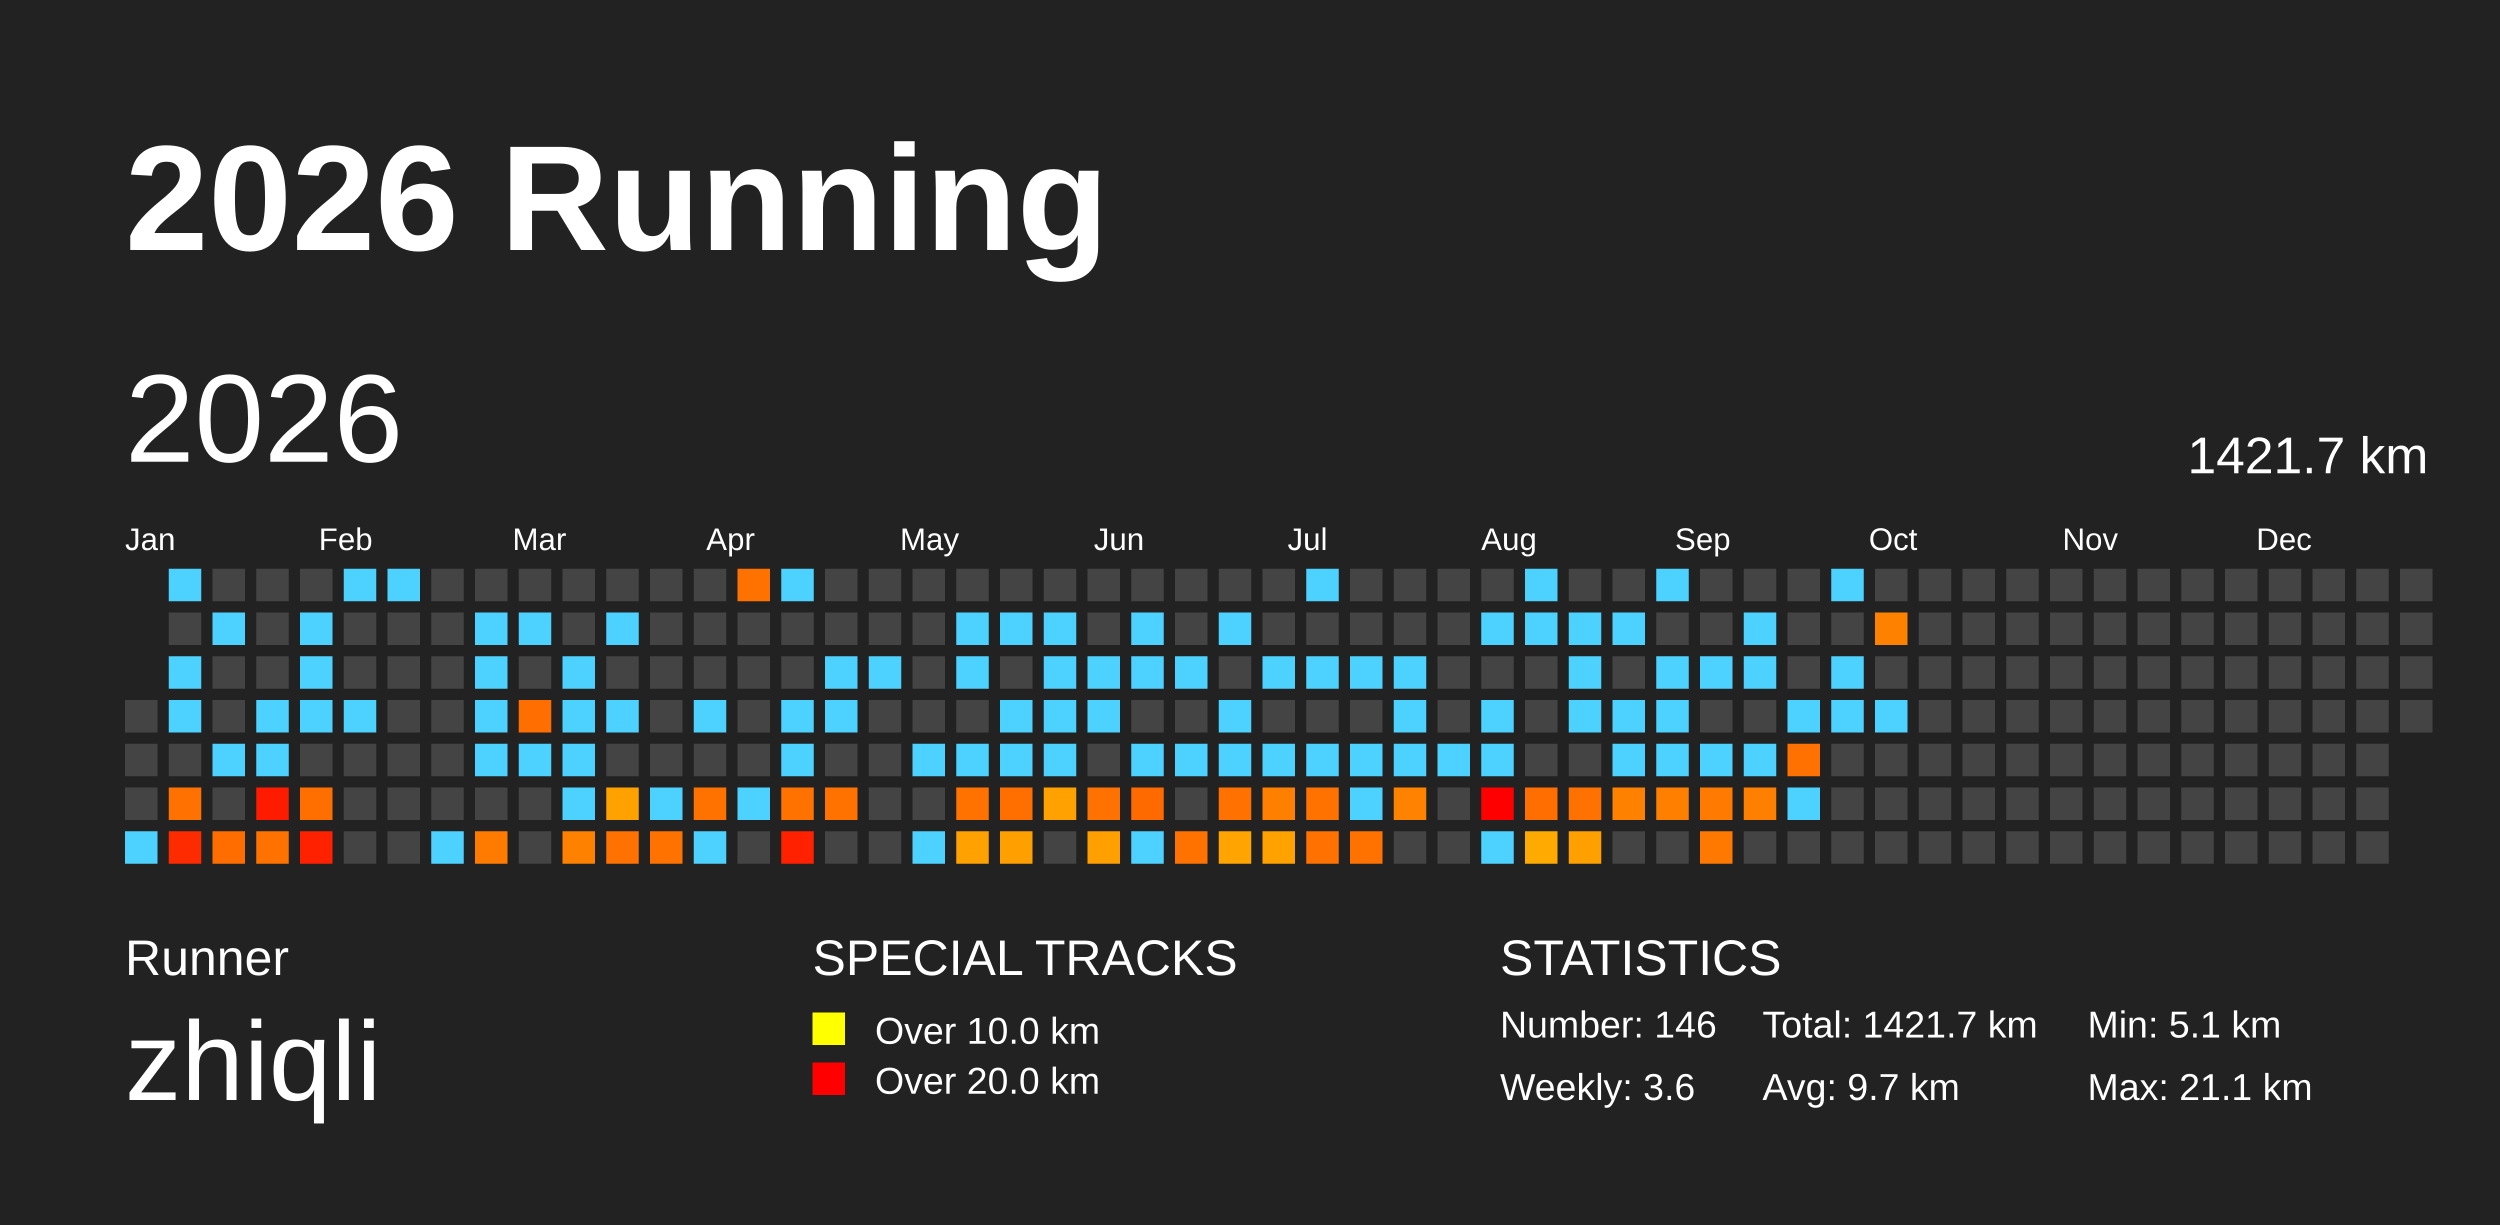
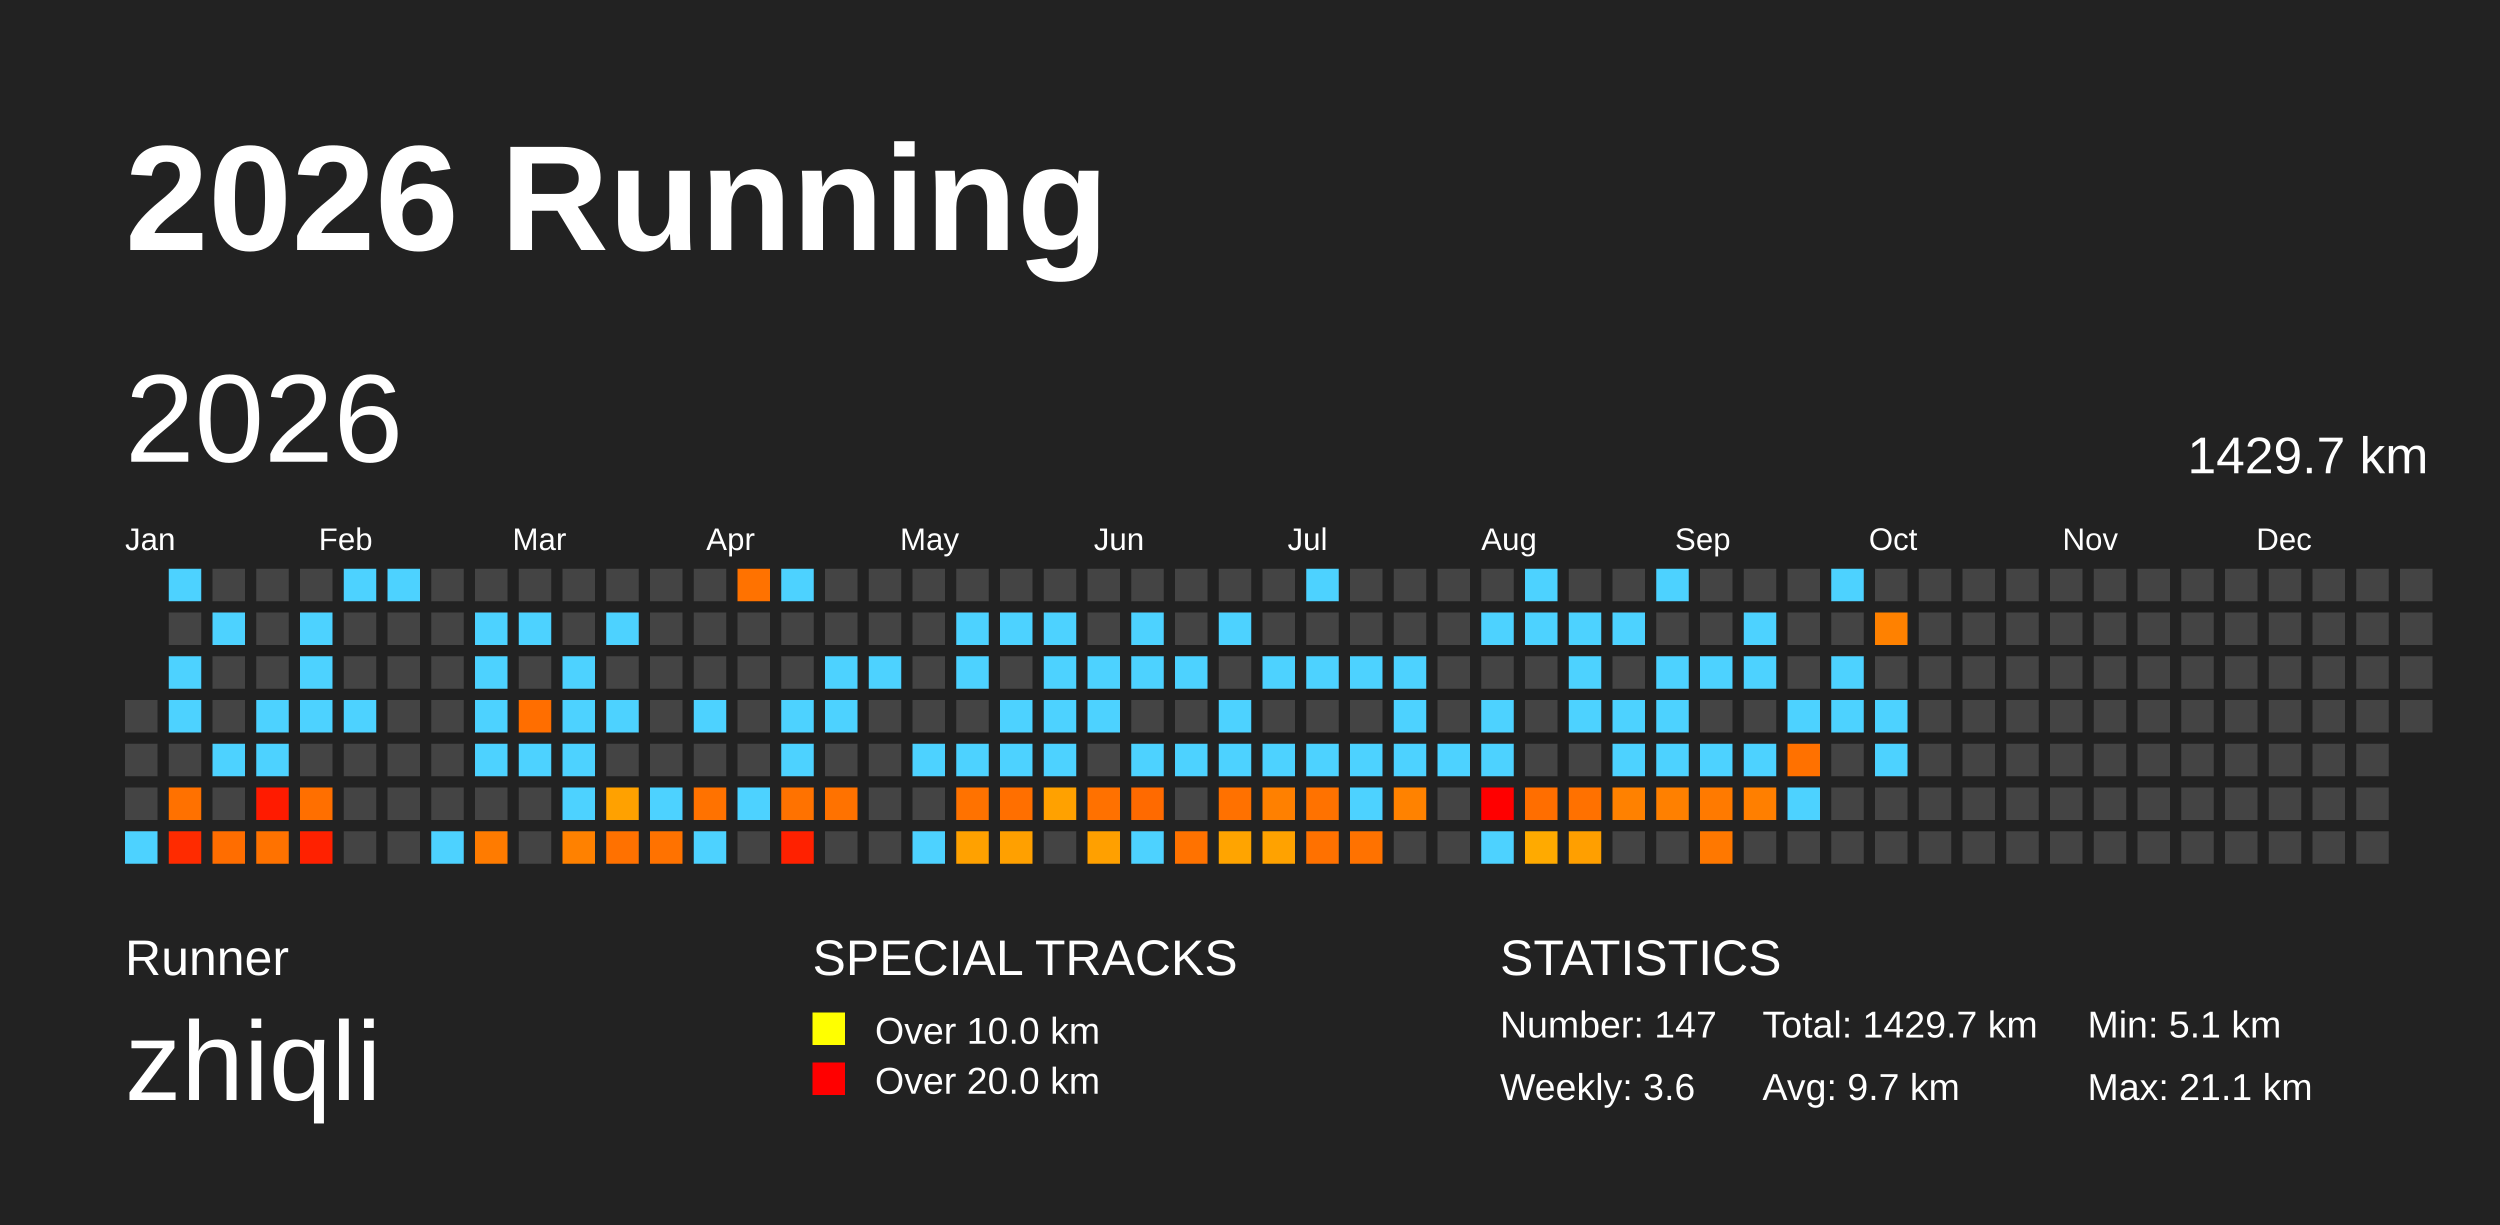
<svg xmlns="http://www.w3.org/2000/svg" baseProfile="full" height="98mm" version="1.1" viewBox="0,0,200,98" width="200mm">
  <defs />
  <rect fill="#222222" height="98" width="200" x="0" y="0" />
  <text fill="#FFFFFF" style="font-size:12px; font-family:Arial; font-weight:bold;" x="10" y="20">2026 Running</text>
  <text fill="#FFFFFF" style="font-size:4px; font-family:Arial" x="10" y="78">Runner</text>
  <text fill="#FFFFFF" style="font-size:9px; font-family:Arial" x="10" y="88">zhiqli</text>
  <text fill="#FFFFFF" style="font-size:4px; font-family:Arial" x="65" y="78">SPECIAL TRACKS</text>
  <rect fill="yellow" height="2.6" width="2.6" x="65" y="81" />
  <text fill="#FFFFFF" style="font-size:3px; font-family:Arial" x="70" y="83.5">Over 10.0 km</text>
  <rect fill="red" height="2.6" width="2.6" x="65" y="85" />
  <text fill="#FFFFFF" style="font-size:3px; font-family:Arial" x="70" y="87.5">Over 20.0 km</text>
  <text fill="#FFFFFF" style="font-size:4px; font-family:Arial" x="120" y="78">STATISTICS</text>
-   <text fill="#FFFFFF" style="font-size:3px; font-family:Arial" x="120" y="83">Number: 146</text>
+   <text fill="#FFFFFF" style="font-size:3px; font-family:Arial" x="120" y="83">Number: 147</text>
  <text fill="#FFFFFF" style="font-size:3px; font-family:Arial" x="120" y="88">Weekly: 3.6</text>
-   <text fill="#FFFFFF" style="font-size:3px; font-family:Arial" x="141" y="83">Total: 1421.7 km</text>
+   <text fill="#FFFFFF" style="font-size:3px; font-family:Arial" x="141" y="83">Total: 1429.7 km</text>
  <text fill="#FFFFFF" style="font-size:3px; font-family:Arial" x="141" y="88">Avg: 9.7 km</text>
  <text fill="#FFFFFF" style="font-size:3px; font-family:Arial" x="167" y="83">Min: 5.1 km</text>
  <text fill="#FFFFFF" style="font-size:3px; font-family:Arial" x="167" y="88">Max: 21.1 km</text>
  <text dominant-baseline="hanging" fill="#FFFFFF" style="font-size:10.0px; font-family:Arial;" x="10" y="30">2026</text>
-   <text dominant-baseline="hanging" fill="#FFFFFF" style="font-size:4.125px; font-family:Arial;" x="175" y="35">1421.7 km</text>
+   <text dominant-baseline="hanging" fill="#FFFFFF" style="font-size:4.125px; font-family:Arial;" x="175" y="35">1429.7 km</text>
  <text fill="#FFFFFF" style="font-size:2.5px; font-family:Arial" x="10.0" y="44">Jan</text>
  <text fill="#FFFFFF" style="font-size:2.5px; font-family:Arial" x="25.5" y="44">Feb</text>
  <text fill="#FFFFFF" style="font-size:2.5px; font-family:Arial" x="41.0" y="44">Mar</text>
  <text fill="#FFFFFF" style="font-size:2.5px; font-family:Arial" x="56.5" y="44">Apr</text>
  <text fill="#FFFFFF" style="font-size:2.5px; font-family:Arial" x="72.0" y="44">May</text>
  <text fill="#FFFFFF" style="font-size:2.5px; font-family:Arial" x="87.5" y="44">Jun</text>
  <text fill="#FFFFFF" style="font-size:2.5px; font-family:Arial" x="103.0" y="44">Jul</text>
  <text fill="#FFFFFF" style="font-size:2.5px; font-family:Arial" x="118.5" y="44">Aug</text>
  <text fill="#FFFFFF" style="font-size:2.5px; font-family:Arial" x="134.0" y="44">Sep</text>
  <text fill="#FFFFFF" style="font-size:2.5px; font-family:Arial" x="149.5" y="44">Oct</text>
  <text fill="#FFFFFF" style="font-size:2.5px; font-family:Arial" x="165.0" y="44">Nov</text>
  <text fill="#FFFFFF" style="font-size:2.5px; font-family:Arial" x="180.5" y="44">Dec</text>
  <rect fill="#444444" height="2.6" width="2.6" x="10.0" y="56.0" />
  <rect fill="#444444" height="2.6" width="2.6" x="10.0" y="59.5" />
  <rect fill="#444444" height="2.6" width="2.6" x="10.0" y="63.0" />
  <rect fill="#4dd2ff" height="2.6" width="2.6" x="10.0" y="66.5" />
  <rect fill="#4dd2ff" height="2.6" width="2.6" x="13.5" y="45.5" />
  <rect fill="#444444" height="2.6" width="2.6" x="13.5" y="49.0" />
  <rect fill="#4dd2ff" height="2.6" width="2.6" x="13.5" y="52.5" />
  <rect fill="#4dd2ff" height="2.6" width="2.6" x="13.5" y="56.0" />
  <rect fill="#444444" height="2.6" width="2.6" x="13.5" y="59.5" />
  <rect fill="#ff7100" height="2.6" width="2.6" x="13.5" y="63.0" />
  <rect fill="#ff2b00" height="2.6" width="2.6" x="13.5" y="66.5" />
  <rect fill="#444444" height="2.6" width="2.6" x="17.0" y="45.5" />
  <rect fill="#4dd2ff" height="2.6" width="2.6" x="17.0" y="49.0" />
  <rect fill="#444444" height="2.6" width="2.6" x="17.0" y="52.5" />
  <rect fill="#444444" height="2.6" width="2.6" x="17.0" y="56.0" />
  <rect fill="#4dd2ff" height="2.6" width="2.6" x="17.0" y="59.5" />
  <rect fill="#444444" height="2.6" width="2.6" x="17.0" y="63.0" />
  <rect fill="#ff6d00" height="2.6" width="2.6" x="17.0" y="66.5" />
  <rect fill="#444444" height="2.6" width="2.6" x="20.5" y="45.5" />
  <rect fill="#444444" height="2.6" width="2.6" x="20.5" y="49.0" />
  <rect fill="#444444" height="2.6" width="2.6" x="20.5" y="52.5" />
  <rect fill="#4dd2ff" height="2.6" width="2.6" x="20.5" y="56.0" />
  <rect fill="#4dd2ff" height="2.6" width="2.6" x="20.5" y="59.5" />
  <rect fill="#ff1b00" height="2.6" width="2.6" x="20.5" y="63.0" />
  <rect fill="#ff7200" height="2.6" width="2.6" x="20.5" y="66.5" />
  <rect fill="#444444" height="2.6" width="2.6" x="24.0" y="45.5" />
  <rect fill="#4dd2ff" height="2.6" width="2.6" x="24.0" y="49.0" />
  <rect fill="#4dd2ff" height="2.6" width="2.6" x="24.0" y="52.5" />
  <rect fill="#4dd2ff" height="2.6" width="2.6" x="24.0" y="56.0" />
  <rect fill="#444444" height="2.6" width="2.6" x="24.0" y="59.5" />
  <rect fill="#ff6f00" height="2.6" width="2.6" x="24.0" y="63.0" />
  <rect fill="#ff2100" height="2.6" width="2.6" x="24.0" y="66.5" />
  <rect fill="#4dd2ff" height="2.6" width="2.6" x="27.5" y="45.5" />
  <rect fill="#444444" height="2.6" width="2.6" x="27.5" y="49.0" />
  <rect fill="#444444" height="2.6" width="2.6" x="27.5" y="52.5" />
  <rect fill="#4dd2ff" height="2.6" width="2.6" x="27.5" y="56.0" />
  <rect fill="#444444" height="2.6" width="2.6" x="27.5" y="59.5" />
  <rect fill="#444444" height="2.6" width="2.6" x="27.5" y="63.0" />
  <rect fill="#444444" height="2.6" width="2.6" x="27.5" y="66.5" />
  <rect fill="#4dd2ff" height="2.6" width="2.6" x="31.0" y="45.5" />
  <rect fill="#444444" height="2.6" width="2.6" x="31.0" y="49.0" />
  <rect fill="#444444" height="2.6" width="2.6" x="31.0" y="52.5" />
  <rect fill="#444444" height="2.6" width="2.6" x="31.0" y="56.0" />
  <rect fill="#444444" height="2.6" width="2.6" x="31.0" y="59.5" />
  <rect fill="#444444" height="2.6" width="2.6" x="31.0" y="63.0" />
  <rect fill="#444444" height="2.6" width="2.6" x="31.0" y="66.5" />
  <rect fill="#444444" height="2.6" width="2.6" x="34.5" y="45.5" />
  <rect fill="#444444" height="2.6" width="2.6" x="34.5" y="49.0" />
  <rect fill="#444444" height="2.6" width="2.6" x="34.5" y="52.5" />
  <rect fill="#444444" height="2.6" width="2.6" x="34.5" y="56.0" />
  <rect fill="#444444" height="2.6" width="2.6" x="34.5" y="59.5" />
  <rect fill="#444444" height="2.6" width="2.6" x="34.5" y="63.0" />
  <rect fill="#4dd2ff" height="2.6" width="2.6" x="34.5" y="66.5" />
  <rect fill="#444444" height="2.6" width="2.6" x="38.0" y="45.5" />
  <rect fill="#4dd2ff" height="2.6" width="2.6" x="38.0" y="49.0" />
  <rect fill="#4dd2ff" height="2.6" width="2.6" x="38.0" y="52.5" />
  <rect fill="#4dd2ff" height="2.6" width="2.6" x="38.0" y="56.0" />
  <rect fill="#4dd2ff" height="2.6" width="2.6" x="38.0" y="59.5" />
  <rect fill="#444444" height="2.6" width="2.6" x="38.0" y="63.0" />
  <rect fill="#ff7b00" height="2.6" width="2.6" x="38.0" y="66.5" />
  <rect fill="#444444" height="2.6" width="2.6" x="41.5" y="45.5" />
  <rect fill="#4dd2ff" height="2.6" width="2.6" x="41.5" y="49.0" />
  <rect fill="#444444" height="2.6" width="2.6" x="41.5" y="52.5" />
  <rect fill="#ff6e00" height="2.6" width="2.6" x="41.5" y="56.0" />
  <rect fill="#4dd2ff" height="2.6" width="2.6" x="41.5" y="59.5" />
  <rect fill="#444444" height="2.6" width="2.6" x="41.5" y="63.0" />
  <rect fill="#444444" height="2.6" width="2.6" x="41.5" y="66.5" />
  <rect fill="#444444" height="2.6" width="2.6" x="45.0" y="45.5" />
  <rect fill="#444444" height="2.6" width="2.6" x="45.0" y="49.0" />
  <rect fill="#4dd2ff" height="2.6" width="2.6" x="45.0" y="52.5" />
  <rect fill="#4dd2ff" height="2.6" width="2.6" x="45.0" y="56.0" />
  <rect fill="#4dd2ff" height="2.6" width="2.6" x="45.0" y="59.5" />
  <rect fill="#4dd2ff" height="2.6" width="2.6" x="45.0" y="63.0" />
  <rect fill="#ff8100" height="2.6" width="2.6" x="45.0" y="66.5" />
  <rect fill="#444444" height="2.6" width="2.6" x="48.5" y="45.5" />
  <rect fill="#4dd2ff" height="2.6" width="2.6" x="48.5" y="49.0" />
  <rect fill="#444444" height="2.6" width="2.6" x="48.5" y="52.5" />
  <rect fill="#4dd2ff" height="2.6" width="2.6" x="48.5" y="56.0" />
  <rect fill="#444444" height="2.6" width="2.6" x="48.5" y="59.5" />
  <rect fill="#ffa100" height="2.6" width="2.6" x="48.5" y="63.0" />
  <rect fill="#ff7100" height="2.6" width="2.6" x="48.5" y="66.5" />
  <rect fill="#444444" height="2.6" width="2.6" x="52.0" y="45.5" />
  <rect fill="#444444" height="2.6" width="2.6" x="52.0" y="49.0" />
  <rect fill="#444444" height="2.6" width="2.6" x="52.0" y="52.5" />
  <rect fill="#444444" height="2.6" width="2.6" x="52.0" y="56.0" />
  <rect fill="#444444" height="2.6" width="2.6" x="52.0" y="59.5" />
  <rect fill="#4dd2ff" height="2.6" width="2.6" x="52.0" y="63.0" />
  <rect fill="#ff7200" height="2.6" width="2.6" x="52.0" y="66.5" />
  <rect fill="#444444" height="2.6" width="2.6" x="55.5" y="45.5" />
  <rect fill="#444444" height="2.6" width="2.6" x="55.5" y="49.0" />
  <rect fill="#444444" height="2.6" width="2.6" x="55.5" y="52.5" />
  <rect fill="#4dd2ff" height="2.6" width="2.6" x="55.5" y="56.0" />
  <rect fill="#444444" height="2.6" width="2.6" x="55.5" y="59.5" />
  <rect fill="#ff7200" height="2.6" width="2.6" x="55.5" y="63.0" />
  <rect fill="#4dd2ff" height="2.6" width="2.6" x="55.5" y="66.5" />
  <rect fill="#ff7200" height="2.6" width="2.6" x="59.0" y="45.5" />
  <rect fill="#444444" height="2.6" width="2.6" x="59.0" y="49.0" />
  <rect fill="#444444" height="2.6" width="2.6" x="59.0" y="52.5" />
  <rect fill="#444444" height="2.6" width="2.6" x="59.0" y="56.0" />
  <rect fill="#444444" height="2.6" width="2.6" x="59.0" y="59.5" />
  <rect fill="#4dd2ff" height="2.6" width="2.6" x="59.0" y="63.0" />
  <rect fill="#444444" height="2.6" width="2.6" x="59.0" y="66.5" />
  <rect fill="#4dd2ff" height="2.6" width="2.6" x="62.5" y="45.5" />
  <rect fill="#444444" height="2.6" width="2.6" x="62.5" y="49.0" />
  <rect fill="#444444" height="2.6" width="2.6" x="62.5" y="52.5" />
  <rect fill="#4dd2ff" height="2.6" width="2.6" x="62.5" y="56.0" />
  <rect fill="#4dd2ff" height="2.6" width="2.6" x="62.5" y="59.5" />
  <rect fill="#ff7200" height="2.6" width="2.6" x="62.5" y="63.0" />
  <rect fill="#ff2100" height="2.6" width="2.6" x="62.5" y="66.5" />
  <rect fill="#444444" height="2.6" width="2.6" x="66.0" y="45.5" />
  <rect fill="#444444" height="2.6" width="2.6" x="66.0" y="49.0" />
  <rect fill="#4dd2ff" height="2.6" width="2.6" x="66.0" y="52.5" />
  <rect fill="#4dd2ff" height="2.6" width="2.6" x="66.0" y="56.0" />
  <rect fill="#444444" height="2.6" width="2.6" x="66.0" y="59.5" />
  <rect fill="#ff7200" height="2.6" width="2.6" x="66.0" y="63.0" />
  <rect fill="#444444" height="2.6" width="2.6" x="66.0" y="66.5" />
  <rect fill="#444444" height="2.6" width="2.6" x="69.5" y="45.5" />
  <rect fill="#444444" height="2.6" width="2.6" x="69.5" y="49.0" />
  <rect fill="#4dd2ff" height="2.6" width="2.6" x="69.5" y="52.5" />
  <rect fill="#444444" height="2.6" width="2.6" x="69.5" y="56.0" />
  <rect fill="#444444" height="2.6" width="2.6" x="69.5" y="59.5" />
  <rect fill="#444444" height="2.6" width="2.6" x="69.5" y="63.0" />
  <rect fill="#444444" height="2.6" width="2.6" x="69.5" y="66.5" />
  <rect fill="#444444" height="2.6" width="2.6" x="73.0" y="45.5" />
  <rect fill="#444444" height="2.6" width="2.6" x="73.0" y="49.0" />
  <rect fill="#444444" height="2.6" width="2.6" x="73.0" y="52.5" />
  <rect fill="#444444" height="2.6" width="2.6" x="73.0" y="56.0" />
  <rect fill="#4dd2ff" height="2.6" width="2.6" x="73.0" y="59.5" />
  <rect fill="#444444" height="2.6" width="2.6" x="73.0" y="63.0" />
  <rect fill="#4dd2ff" height="2.6" width="2.6" x="73.0" y="66.5" />
  <rect fill="#444444" height="2.6" width="2.6" x="76.5" y="45.5" />
  <rect fill="#4dd2ff" height="2.6" width="2.6" x="76.5" y="49.0" />
  <rect fill="#4dd2ff" height="2.6" width="2.6" x="76.5" y="52.5" />
  <rect fill="#444444" height="2.6" width="2.6" x="76.5" y="56.0" />
  <rect fill="#4dd2ff" height="2.6" width="2.6" x="76.5" y="59.5" />
  <rect fill="#ff7200" height="2.6" width="2.6" x="76.5" y="63.0" />
  <rect fill="#ffa100" height="2.6" width="2.6" x="76.5" y="66.5" />
  <rect fill="#444444" height="2.6" width="2.6" x="80.0" y="45.5" />
  <rect fill="#4dd2ff" height="2.6" width="2.6" x="80.0" y="49.0" />
  <rect fill="#444444" height="2.6" width="2.6" x="80.0" y="52.5" />
  <rect fill="#4dd2ff" height="2.6" width="2.6" x="80.0" y="56.0" />
  <rect fill="#4dd2ff" height="2.6" width="2.6" x="80.0" y="59.5" />
  <rect fill="#ff6f00" height="2.6" width="2.6" x="80.0" y="63.0" />
  <rect fill="#ffa000" height="2.6" width="2.6" x="80.0" y="66.5" />
  <rect fill="#444444" height="2.6" width="2.6" x="83.5" y="45.5" />
  <rect fill="#4dd2ff" height="2.6" width="2.6" x="83.5" y="49.0" />
  <rect fill="#4dd2ff" height="2.6" width="2.6" x="83.5" y="52.5" />
  <rect fill="#4dd2ff" height="2.6" width="2.6" x="83.5" y="56.0" />
  <rect fill="#4dd2ff" height="2.6" width="2.6" x="83.5" y="59.5" />
  <rect fill="#ffa100" height="2.6" width="2.6" x="83.5" y="63.0" />
  <rect fill="#444444" height="2.6" width="2.6" x="83.5" y="66.5" />
  <rect fill="#444444" height="2.6" width="2.6" x="87.0" y="45.5" />
  <rect fill="#444444" height="2.6" width="2.6" x="87.0" y="49.0" />
  <rect fill="#4dd2ff" height="2.6" width="2.6" x="87.0" y="52.5" />
  <rect fill="#4dd2ff" height="2.6" width="2.6" x="87.0" y="56.0" />
  <rect fill="#444444" height="2.6" width="2.6" x="87.0" y="59.5" />
  <rect fill="#ff7100" height="2.6" width="2.6" x="87.0" y="63.0" />
  <rect fill="#ffa000" height="2.6" width="2.6" x="87.0" y="66.5" />
  <rect fill="#444444" height="2.6" width="2.6" x="90.5" y="45.5" />
  <rect fill="#4dd2ff" height="2.6" width="2.6" x="90.5" y="49.0" />
  <rect fill="#4dd2ff" height="2.6" width="2.6" x="90.5" y="52.5" />
  <rect fill="#444444" height="2.6" width="2.6" x="90.5" y="56.0" />
  <rect fill="#4dd2ff" height="2.6" width="2.6" x="90.5" y="59.5" />
  <rect fill="#ff6a00" height="2.6" width="2.6" x="90.5" y="63.0" />
  <rect fill="#4dd2ff" height="2.6" width="2.6" x="90.5" y="66.5" />
  <rect fill="#444444" height="2.6" width="2.6" x="94.0" y="45.5" />
  <rect fill="#444444" height="2.6" width="2.6" x="94.0" y="49.0" />
  <rect fill="#4dd2ff" height="2.6" width="2.6" x="94.0" y="52.5" />
  <rect fill="#444444" height="2.6" width="2.6" x="94.0" y="56.0" />
  <rect fill="#4dd2ff" height="2.6" width="2.6" x="94.0" y="59.5" />
  <rect fill="#444444" height="2.6" width="2.6" x="94.0" y="63.0" />
  <rect fill="#ff7200" height="2.6" width="2.6" x="94.0" y="66.5" />
  <rect fill="#444444" height="2.6" width="2.6" x="97.5" y="45.5" />
  <rect fill="#4dd2ff" height="2.6" width="2.6" x="97.5" y="49.0" />
  <rect fill="#444444" height="2.6" width="2.6" x="97.5" y="52.5" />
  <rect fill="#4dd2ff" height="2.6" width="2.6" x="97.5" y="56.0" />
  <rect fill="#4dd2ff" height="2.6" width="2.6" x="97.5" y="59.5" />
  <rect fill="#ff7100" height="2.6" width="2.6" x="97.5" y="63.0" />
  <rect fill="#ffa400" height="2.6" width="2.6" x="97.5" y="66.5" />
  <rect fill="#444444" height="2.6" width="2.6" x="101.0" y="45.5" />
  <rect fill="#444444" height="2.6" width="2.6" x="101.0" y="49.0" />
  <rect fill="#4dd2ff" height="2.6" width="2.6" x="101.0" y="52.5" />
  <rect fill="#444444" height="2.6" width="2.6" x="101.0" y="56.0" />
  <rect fill="#4dd2ff" height="2.6" width="2.6" x="101.0" y="59.5" />
  <rect fill="#ff8000" height="2.6" width="2.6" x="101.0" y="63.0" />
  <rect fill="#ffa200" height="2.6" width="2.6" x="101.0" y="66.5" />
  <rect fill="#4dd2ff" height="2.6" width="2.6" x="104.5" y="45.5" />
  <rect fill="#444444" height="2.6" width="2.6" x="104.5" y="49.0" />
  <rect fill="#4dd2ff" height="2.6" width="2.6" x="104.5" y="52.5" />
  <rect fill="#444444" height="2.6" width="2.6" x="104.5" y="56.0" />
  <rect fill="#4dd2ff" height="2.6" width="2.6" x="104.5" y="59.5" />
  <rect fill="#ff7200" height="2.6" width="2.6" x="104.5" y="63.0" />
  <rect fill="#ff7100" height="2.6" width="2.6" x="104.5" y="66.5" />
  <rect fill="#444444" height="2.6" width="2.6" x="108.0" y="45.5" />
  <rect fill="#444444" height="2.6" width="2.6" x="108.0" y="49.0" />
  <rect fill="#4dd2ff" height="2.6" width="2.6" x="108.0" y="52.5" />
  <rect fill="#444444" height="2.6" width="2.6" x="108.0" y="56.0" />
  <rect fill="#4dd2ff" height="2.6" width="2.6" x="108.0" y="59.5" />
  <rect fill="#4dd2ff" height="2.6" width="2.6" x="108.0" y="63.0" />
  <rect fill="#ff7200" height="2.6" width="2.6" x="108.0" y="66.5" />
  <rect fill="#444444" height="2.6" width="2.6" x="111.5" y="45.5" />
  <rect fill="#444444" height="2.6" width="2.6" x="111.5" y="49.0" />
  <rect fill="#4dd2ff" height="2.6" width="2.6" x="111.5" y="52.5" />
  <rect fill="#4dd2ff" height="2.6" width="2.6" x="111.5" y="56.0" />
  <rect fill="#4dd2ff" height="2.6" width="2.6" x="111.5" y="59.5" />
  <rect fill="#ff8200" height="2.6" width="2.6" x="111.5" y="63.0" />
  <rect fill="#444444" height="2.6" width="2.6" x="111.5" y="66.5" />
  <rect fill="#444444" height="2.6" width="2.6" x="115.0" y="45.5" />
  <rect fill="#444444" height="2.6" width="2.6" x="115.0" y="49.0" />
  <rect fill="#444444" height="2.6" width="2.6" x="115.0" y="52.5" />
  <rect fill="#444444" height="2.6" width="2.6" x="115.0" y="56.0" />
  <rect fill="#4dd2ff" height="2.6" width="2.6" x="115.0" y="59.5" />
  <rect fill="#444444" height="2.6" width="2.6" x="115.0" y="63.0" />
  <rect fill="#444444" height="2.6" width="2.6" x="115.0" y="66.5" />
  <rect fill="#444444" height="2.6" width="2.6" x="118.5" y="45.5" />
  <rect fill="#4dd2ff" height="2.6" width="2.6" x="118.5" y="49.0" />
  <rect fill="#444444" height="2.6" width="2.6" x="118.5" y="52.5" />
  <rect fill="#4dd2ff" height="2.6" width="2.6" x="118.5" y="56.0" />
  <rect fill="#4dd2ff" height="2.6" width="2.6" x="118.5" y="59.5" />
  <rect fill="red" height="2.6" width="2.6" x="118.5" y="63.0" />
  <rect fill="#4dd2ff" height="2.6" width="2.6" x="118.5" y="66.5" />
  <rect fill="#4dd2ff" height="2.6" width="2.6" x="122.0" y="45.5" />
  <rect fill="#4dd2ff" height="2.6" width="2.6" x="122.0" y="49.0" />
  <rect fill="#444444" height="2.6" width="2.6" x="122.0" y="52.5" />
  <rect fill="#444444" height="2.6" width="2.6" x="122.0" y="56.0" />
  <rect fill="#444444" height="2.6" width="2.6" x="122.0" y="59.5" />
  <rect fill="#ff6e00" height="2.6" width="2.6" x="122.0" y="63.0" />
  <rect fill="#ffaa00" height="2.6" width="2.6" x="122.0" y="66.5" />
  <rect fill="#444444" height="2.6" width="2.6" x="125.5" y="45.5" />
  <rect fill="#4dd2ff" height="2.6" width="2.6" x="125.5" y="49.0" />
  <rect fill="#4dd2ff" height="2.6" width="2.6" x="125.5" y="52.5" />
  <rect fill="#4dd2ff" height="2.6" width="2.6" x="125.5" y="56.0" />
  <rect fill="#444444" height="2.6" width="2.6" x="125.5" y="59.5" />
  <rect fill="#ff7100" height="2.6" width="2.6" x="125.5" y="63.0" />
  <rect fill="#ff9f00" height="2.6" width="2.6" x="125.5" y="66.5" />
  <rect fill="#444444" height="2.6" width="2.6" x="129.0" y="45.5" />
  <rect fill="#4dd2ff" height="2.6" width="2.6" x="129.0" y="49.0" />
  <rect fill="#444444" height="2.6" width="2.6" x="129.0" y="52.5" />
  <rect fill="#4dd2ff" height="2.6" width="2.6" x="129.0" y="56.0" />
  <rect fill="#4dd2ff" height="2.6" width="2.6" x="129.0" y="59.5" />
  <rect fill="#ff8100" height="2.6" width="2.6" x="129.0" y="63.0" />
  <rect fill="#444444" height="2.6" width="2.6" x="129.0" y="66.5" />
  <rect fill="#4dd2ff" height="2.6" width="2.6" x="132.5" y="45.5" />
  <rect fill="#444444" height="2.6" width="2.6" x="132.5" y="49.0" />
  <rect fill="#4dd2ff" height="2.6" width="2.6" x="132.5" y="52.5" />
  <rect fill="#4dd2ff" height="2.6" width="2.6" x="132.5" y="56.0" />
  <rect fill="#4dd2ff" height="2.6" width="2.6" x="132.5" y="59.5" />
  <rect fill="#ff8000" height="2.6" width="2.6" x="132.5" y="63.0" />
  <rect fill="#444444" height="2.6" width="2.6" x="132.5" y="66.5" />
  <rect fill="#444444" height="2.6" width="2.6" x="136.0" y="45.5" />
  <rect fill="#444444" height="2.6" width="2.6" x="136.0" y="49.0" />
  <rect fill="#4dd2ff" height="2.6" width="2.6" x="136.0" y="52.5" />
  <rect fill="#444444" height="2.6" width="2.6" x="136.0" y="56.0" />
  <rect fill="#4dd2ff" height="2.6" width="2.6" x="136.0" y="59.5" />
  <rect fill="#ff7a00" height="2.6" width="2.6" x="136.0" y="63.0" />
  <rect fill="#ff7800" height="2.6" width="2.6" x="136.0" y="66.5" />
  <rect fill="#444444" height="2.6" width="2.6" x="139.5" y="45.5" />
  <rect fill="#4dd2ff" height="2.6" width="2.6" x="139.5" y="49.0" />
  <rect fill="#4dd2ff" height="2.6" width="2.6" x="139.5" y="52.5" />
  <rect fill="#444444" height="2.6" width="2.6" x="139.5" y="56.0" />
  <rect fill="#4dd2ff" height="2.6" width="2.6" x="139.5" y="59.5" />
  <rect fill="#ff7f00" height="2.6" width="2.6" x="139.5" y="63.0" />
  <rect fill="#444444" height="2.6" width="2.6" x="139.5" y="66.5" />
  <rect fill="#444444" height="2.6" width="2.6" x="143.0" y="45.5" />
  <rect fill="#444444" height="2.6" width="2.6" x="143.0" y="49.0" />
  <rect fill="#444444" height="2.6" width="2.6" x="143.0" y="52.5" />
  <rect fill="#4dd2ff" height="2.6" width="2.6" x="143.0" y="56.0" />
  <rect fill="#ff7100" height="2.6" width="2.6" x="143.0" y="59.5" />
  <rect fill="#4dd2ff" height="2.6" width="2.6" x="143.0" y="63.0" />
  <rect fill="#444444" height="2.6" width="2.6" x="143.0" y="66.5" />
  <rect fill="#4dd2ff" height="2.6" width="2.6" x="146.5" y="45.5" />
  <rect fill="#444444" height="2.6" width="2.6" x="146.5" y="49.0" />
  <rect fill="#4dd2ff" height="2.6" width="2.6" x="146.5" y="52.5" />
  <rect fill="#4dd2ff" height="2.6" width="2.6" x="146.5" y="56.0" />
  <rect fill="#444444" height="2.6" width="2.6" x="146.5" y="59.5" />
  <rect fill="#444444" height="2.6" width="2.6" x="146.5" y="63.0" />
  <rect fill="#444444" height="2.6" width="2.6" x="146.5" y="66.5" />
  <rect fill="#444444" height="2.6" width="2.6" x="150.0" y="45.5" />
  <rect fill="#ff8100" height="2.6" width="2.6" x="150.0" y="49.0" />
  <rect fill="#444444" height="2.6" width="2.6" x="150.0" y="52.5" />
  <rect fill="#4dd2ff" height="2.6" width="2.6" x="150.0" y="56.0" />
-   <rect fill="#444444" height="2.6" width="2.6" x="150.0" y="59.5" />
+   <rect fill="#4dd2ff" height="2.6" width="2.6" x="150.0" y="59.5" />
  <rect fill="#444444" height="2.6" width="2.6" x="150.0" y="63.0" />
  <rect fill="#444444" height="2.6" width="2.6" x="150.0" y="66.5" />
  <rect fill="#444444" height="2.6" width="2.6" x="153.5" y="45.5" />
  <rect fill="#444444" height="2.6" width="2.6" x="153.5" y="49.0" />
  <rect fill="#444444" height="2.6" width="2.6" x="153.5" y="52.5" />
  <rect fill="#444444" height="2.6" width="2.6" x="153.5" y="56.0" />
  <rect fill="#444444" height="2.6" width="2.6" x="153.5" y="59.5" />
  <rect fill="#444444" height="2.6" width="2.6" x="153.5" y="63.0" />
  <rect fill="#444444" height="2.6" width="2.6" x="153.5" y="66.5" />
  <rect fill="#444444" height="2.6" width="2.6" x="157.0" y="45.5" />
  <rect fill="#444444" height="2.6" width="2.6" x="157.0" y="49.0" />
  <rect fill="#444444" height="2.6" width="2.6" x="157.0" y="52.5" />
  <rect fill="#444444" height="2.6" width="2.6" x="157.0" y="56.0" />
  <rect fill="#444444" height="2.6" width="2.6" x="157.0" y="59.5" />
  <rect fill="#444444" height="2.6" width="2.6" x="157.0" y="63.0" />
  <rect fill="#444444" height="2.6" width="2.6" x="157.0" y="66.5" />
  <rect fill="#444444" height="2.6" width="2.6" x="160.5" y="45.5" />
  <rect fill="#444444" height="2.6" width="2.6" x="160.5" y="49.0" />
  <rect fill="#444444" height="2.6" width="2.6" x="160.5" y="52.5" />
  <rect fill="#444444" height="2.6" width="2.6" x="160.5" y="56.0" />
  <rect fill="#444444" height="2.6" width="2.6" x="160.5" y="59.5" />
  <rect fill="#444444" height="2.6" width="2.6" x="160.5" y="63.0" />
  <rect fill="#444444" height="2.6" width="2.6" x="160.5" y="66.5" />
  <rect fill="#444444" height="2.6" width="2.6" x="164.0" y="45.5" />
  <rect fill="#444444" height="2.6" width="2.6" x="164.0" y="49.0" />
  <rect fill="#444444" height="2.6" width="2.6" x="164.0" y="52.5" />
  <rect fill="#444444" height="2.6" width="2.6" x="164.0" y="56.0" />
  <rect fill="#444444" height="2.6" width="2.6" x="164.0" y="59.5" />
  <rect fill="#444444" height="2.6" width="2.6" x="164.0" y="63.0" />
  <rect fill="#444444" height="2.6" width="2.6" x="164.0" y="66.5" />
  <rect fill="#444444" height="2.6" width="2.6" x="167.5" y="45.5" />
  <rect fill="#444444" height="2.6" width="2.6" x="167.5" y="49.0" />
  <rect fill="#444444" height="2.6" width="2.6" x="167.5" y="52.5" />
  <rect fill="#444444" height="2.6" width="2.6" x="167.5" y="56.0" />
  <rect fill="#444444" height="2.6" width="2.6" x="167.5" y="59.5" />
  <rect fill="#444444" height="2.6" width="2.6" x="167.5" y="63.0" />
  <rect fill="#444444" height="2.6" width="2.6" x="167.5" y="66.5" />
  <rect fill="#444444" height="2.6" width="2.6" x="171.0" y="45.5" />
  <rect fill="#444444" height="2.6" width="2.6" x="171.0" y="49.0" />
  <rect fill="#444444" height="2.6" width="2.6" x="171.0" y="52.5" />
  <rect fill="#444444" height="2.6" width="2.6" x="171.0" y="56.0" />
  <rect fill="#444444" height="2.6" width="2.6" x="171.0" y="59.5" />
  <rect fill="#444444" height="2.6" width="2.6" x="171.0" y="63.0" />
  <rect fill="#444444" height="2.6" width="2.6" x="171.0" y="66.5" />
  <rect fill="#444444" height="2.6" width="2.6" x="174.5" y="45.5" />
  <rect fill="#444444" height="2.6" width="2.6" x="174.5" y="49.0" />
  <rect fill="#444444" height="2.6" width="2.6" x="174.5" y="52.5" />
  <rect fill="#444444" height="2.6" width="2.6" x="174.5" y="56.0" />
  <rect fill="#444444" height="2.6" width="2.6" x="174.5" y="59.5" />
  <rect fill="#444444" height="2.6" width="2.6" x="174.5" y="63.0" />
  <rect fill="#444444" height="2.6" width="2.6" x="174.5" y="66.5" />
  <rect fill="#444444" height="2.6" width="2.6" x="178.0" y="45.5" />
  <rect fill="#444444" height="2.6" width="2.6" x="178.0" y="49.0" />
  <rect fill="#444444" height="2.6" width="2.6" x="178.0" y="52.5" />
  <rect fill="#444444" height="2.6" width="2.6" x="178.0" y="56.0" />
  <rect fill="#444444" height="2.6" width="2.6" x="178.0" y="59.5" />
  <rect fill="#444444" height="2.6" width="2.6" x="178.0" y="63.0" />
  <rect fill="#444444" height="2.6" width="2.6" x="178.0" y="66.5" />
  <rect fill="#444444" height="2.6" width="2.6" x="181.5" y="45.5" />
  <rect fill="#444444" height="2.6" width="2.6" x="181.5" y="49.0" />
  <rect fill="#444444" height="2.6" width="2.6" x="181.5" y="52.5" />
  <rect fill="#444444" height="2.6" width="2.6" x="181.5" y="56.0" />
  <rect fill="#444444" height="2.6" width="2.6" x="181.5" y="59.5" />
  <rect fill="#444444" height="2.6" width="2.6" x="181.5" y="63.0" />
  <rect fill="#444444" height="2.6" width="2.6" x="181.5" y="66.5" />
  <rect fill="#444444" height="2.6" width="2.6" x="185.0" y="45.5" />
  <rect fill="#444444" height="2.6" width="2.6" x="185.0" y="49.0" />
  <rect fill="#444444" height="2.6" width="2.6" x="185.0" y="52.5" />
  <rect fill="#444444" height="2.6" width="2.6" x="185.0" y="56.0" />
  <rect fill="#444444" height="2.6" width="2.6" x="185.0" y="59.5" />
  <rect fill="#444444" height="2.6" width="2.6" x="185.0" y="63.0" />
  <rect fill="#444444" height="2.6" width="2.6" x="185.0" y="66.5" />
  <rect fill="#444444" height="2.6" width="2.6" x="188.5" y="45.5" />
  <rect fill="#444444" height="2.6" width="2.6" x="188.5" y="49.0" />
  <rect fill="#444444" height="2.6" width="2.6" x="188.5" y="52.5" />
  <rect fill="#444444" height="2.6" width="2.6" x="188.5" y="56.0" />
  <rect fill="#444444" height="2.6" width="2.6" x="188.5" y="59.5" />
  <rect fill="#444444" height="2.6" width="2.6" x="188.5" y="63.0" />
  <rect fill="#444444" height="2.6" width="2.6" x="188.5" y="66.5" />
  <rect fill="#444444" height="2.6" width="2.6" x="192.0" y="45.5" />
  <rect fill="#444444" height="2.6" width="2.6" x="192.0" y="49.0" />
  <rect fill="#444444" height="2.6" width="2.6" x="192.0" y="52.5" />
  <rect fill="#444444" height="2.6" width="2.6" x="192.0" y="56.0" />
</svg>
